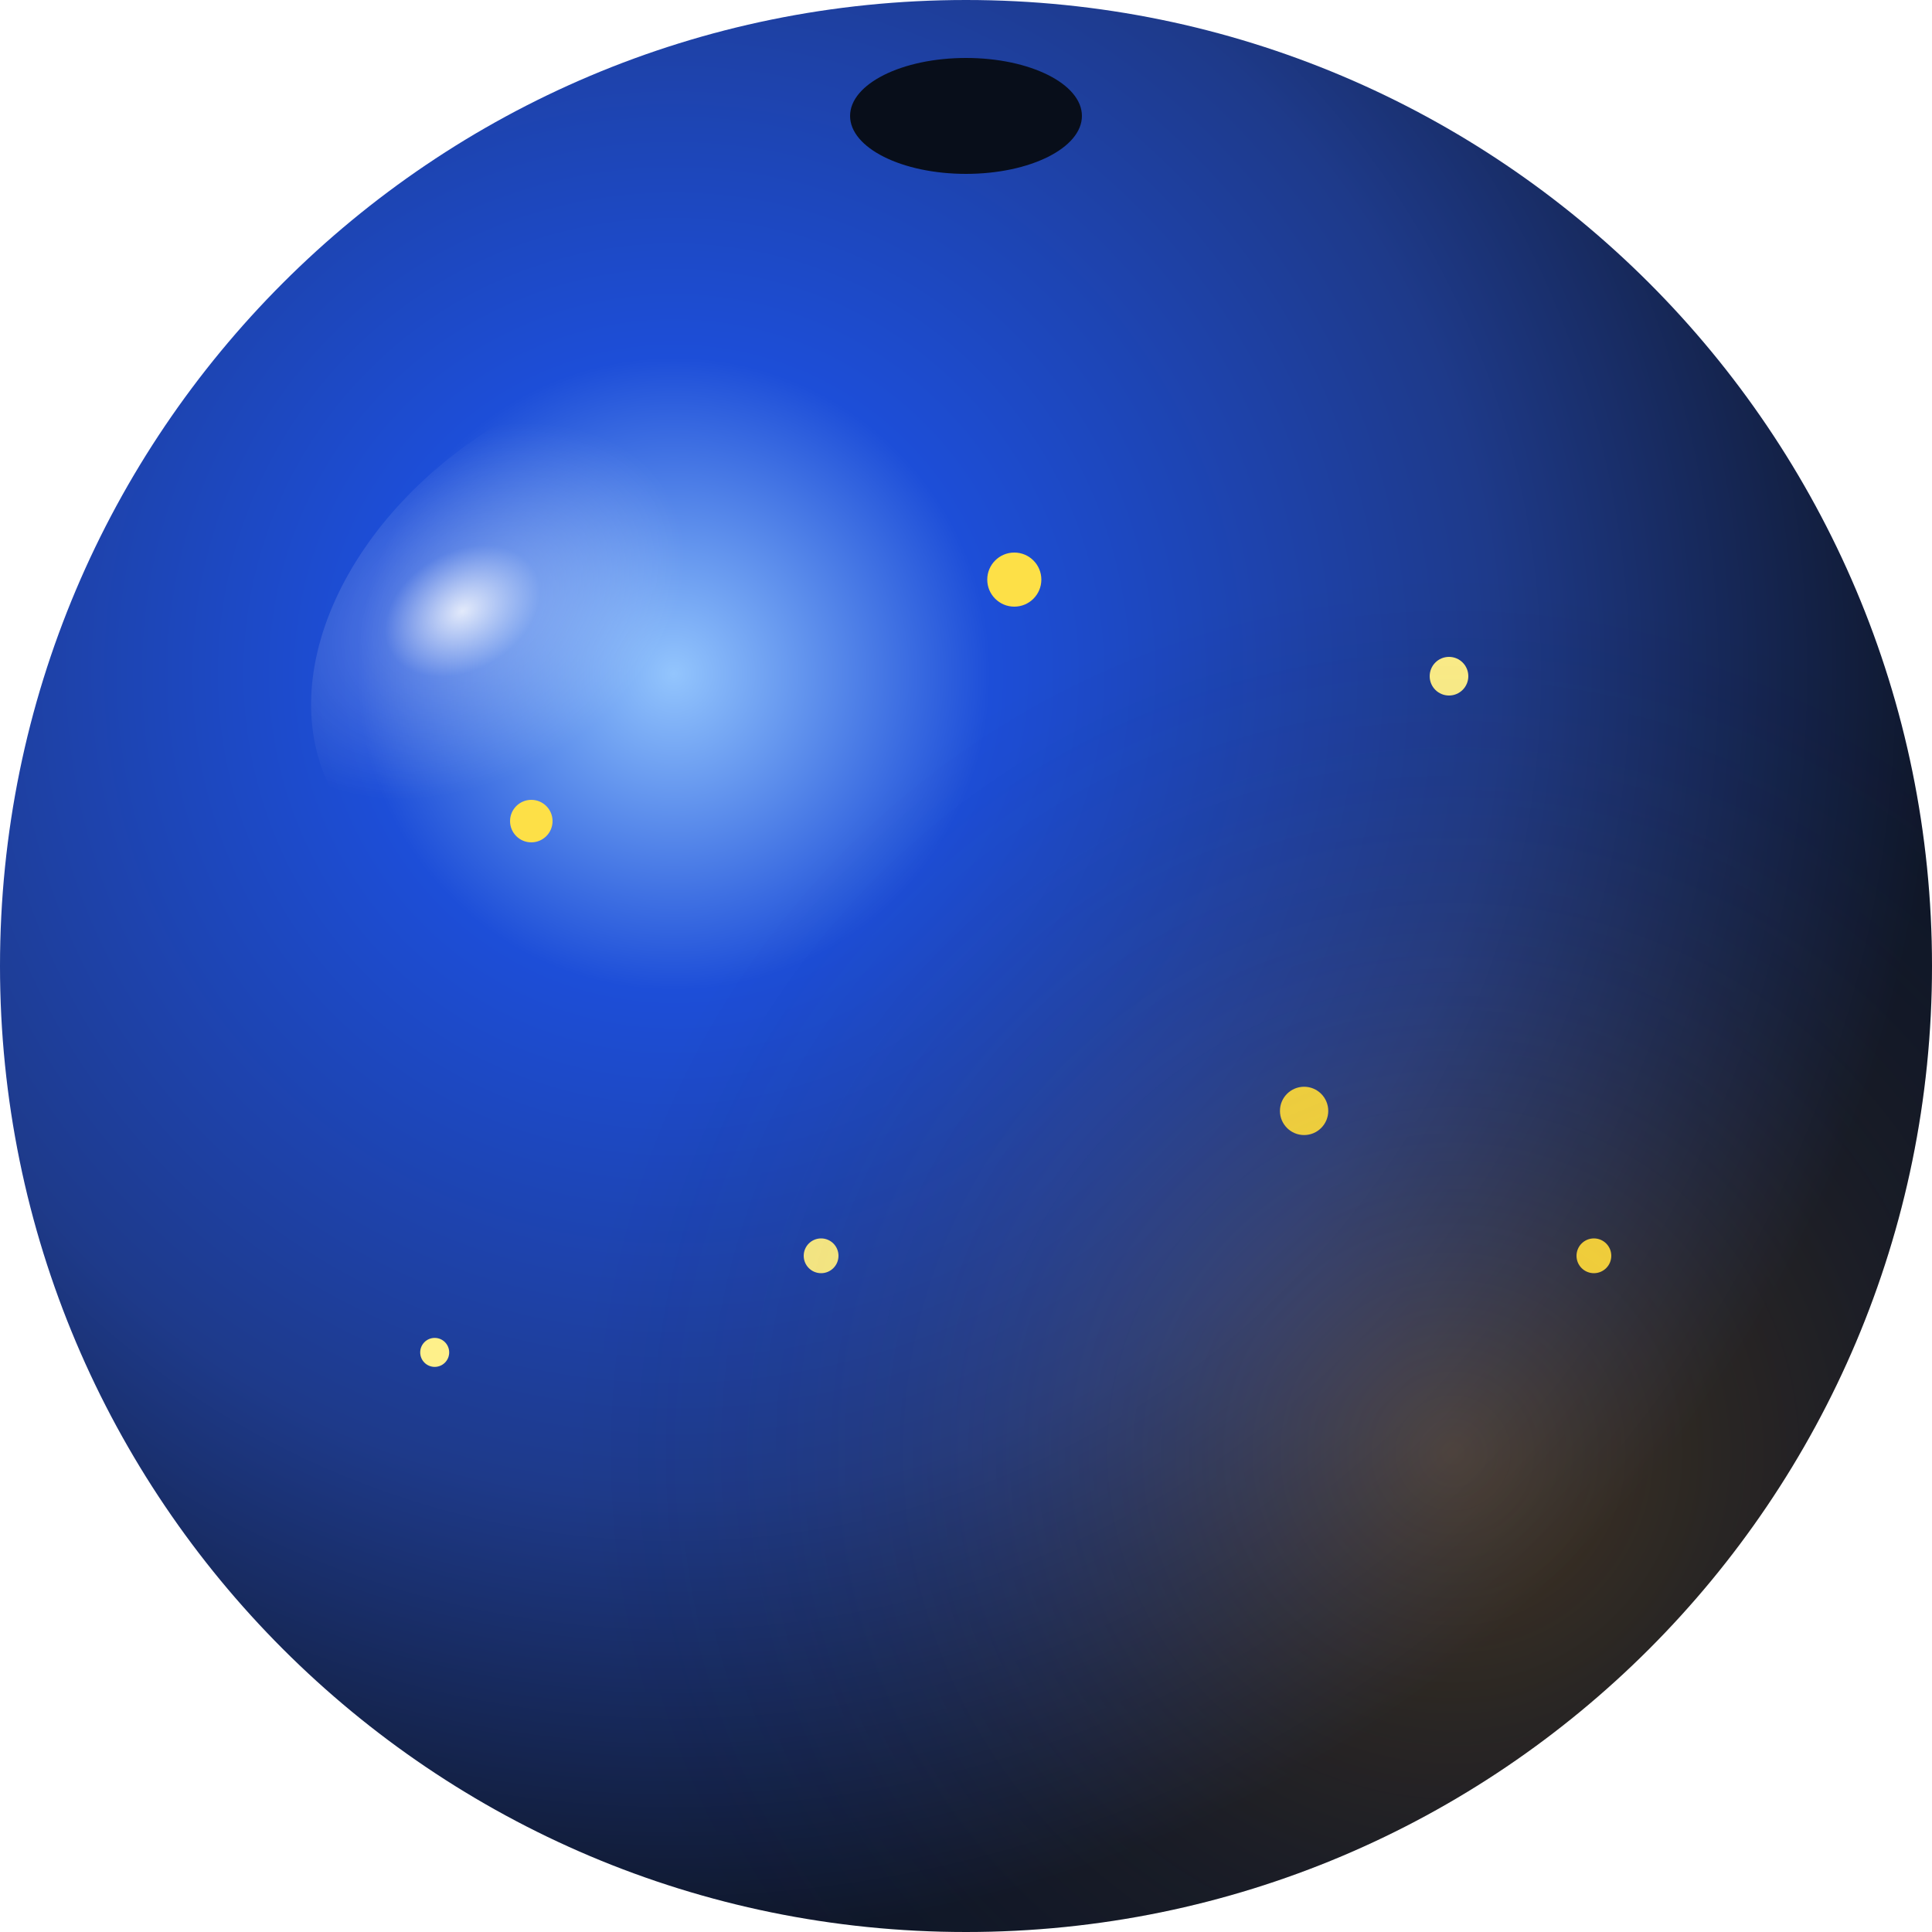
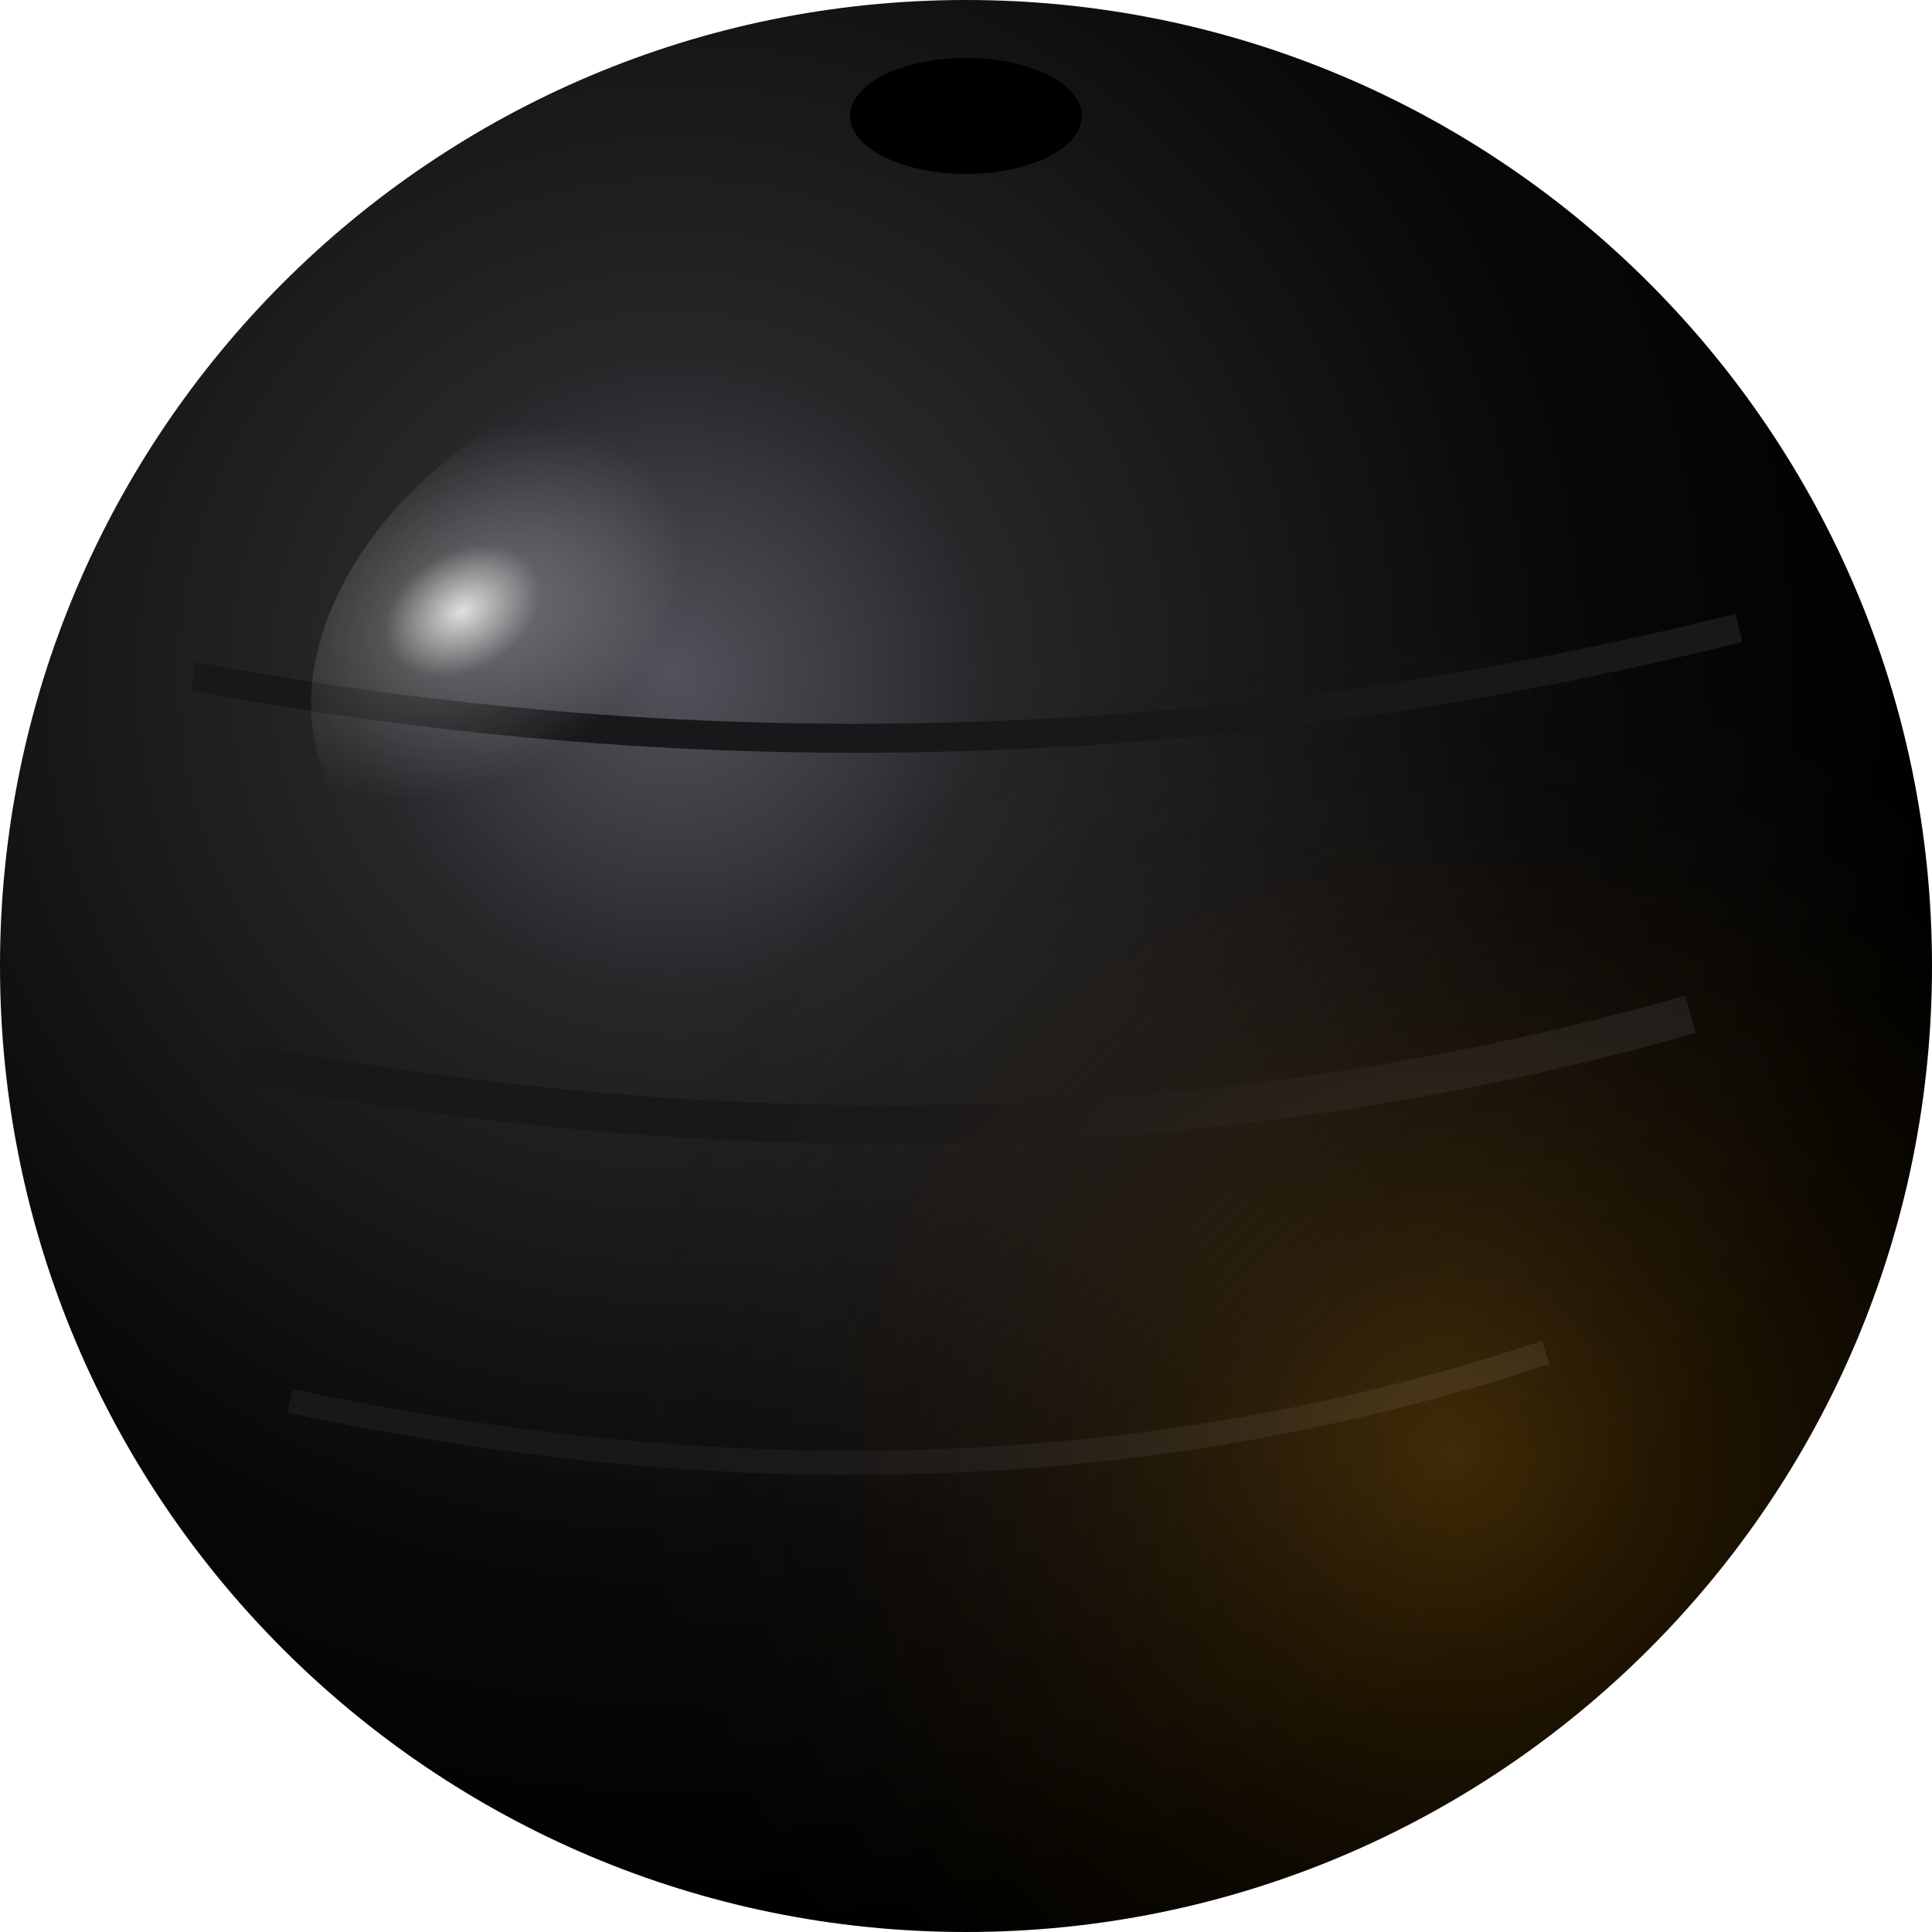
<svg xmlns="http://www.w3.org/2000/svg" viewBox="0 0 200 200" width="200" height="200">
  <defs>
    <radialGradient id="specularGlow" cx="30%" cy="30%" r="35%">
      <stop offset="0%" stop-color="#ffffff" stop-opacity="0.85" />
      <stop offset="35%" stop-color="#ffffff" stop-opacity="0.2" />
      <stop offset="100%" stop-color="#ffffff" stop-opacity="0" />
    </radialGradient>
    <radialGradient id="bounceGlow" cx="75%" cy="75%" r="45%">
      <stop offset="0%" stop-color="#f59e0b" stop-opacity="0.25" />
      <stop offset="100%" stop-color="#000000" stop-opacity="0" />
    </radialGradient>
    <clipPath id="beadClip">
      <circle cx="100" cy="100" r="100" />
    </clipPath>
  </defs>
  <g clip-path="url(#beadClip)">
    <defs>
-       <radialGradient id="lapisGrad" cx="35%" cy="35%" r="65%">
-         <stop offset="0%" stop-color="#93c5fd" />
-         <stop offset="25%" stop-color="#1d4ed8" />
-         <stop offset="65%" stop-color="#1e3a8a" />
-         <stop offset="100%" stop-color="#0f172a" />
+       <radialGradient id="ebonyGrad" cx="35%" cy="35%" r="65%">
+         <stop offset="0%" stop-color="#52525b" />
+         <stop offset="25%" stop-color="#27272a" />
+         <stop offset="70%" stop-color="#09090b" />
+         <stop offset="100%" stop-color="#000000" />
      </radialGradient>
    </defs>
-     <rect width="200" height="200" fill="url(#lapisGrad)" />
-     <circle cx="55" cy="85" r="2.2" fill="#fde047" />
-     <circle cx="85" cy="130" r="1.8" fill="#fef08a" />
-     <circle cx="135" cy="115" r="2.5" fill="#fde047" />
-     <circle cx="150" cy="70" r="2" fill="#fef08a" />
-     <circle cx="105" cy="60" r="2.8" fill="#fde047" />
-     <circle cx="45" cy="140" r="1.5" fill="#fef08a" />
-     <circle cx="165" cy="130" r="1.8" fill="#fde047" />
+     <rect width="200" height="200" fill="url(#ebonyGrad)" />
+     <path d="M 20 70 Q 100 85 180 65" stroke="#18181b" stroke-width="3" fill="none" />
+     <path d="M 25 110 Q 105 125 175 105" stroke="#18181b" stroke-width="4" fill="none" />
+     <path d="M 30 145 Q 100 160 160 140" stroke="#18181b" stroke-width="2.5" fill="none" />
    <rect width="200" height="200" fill="url(#bounceGlow)" />
    <ellipse cx="65" cy="65" rx="35" ry="25" transform="rotate(-30 65 65)" fill="url(#specularGlow)" />
  </g>
-   <ellipse cx="100" cy="12" rx="12" ry="6" fill="#080e1a" />
+   <ellipse cx="100" cy="12" rx="12" ry="6" fill="#000000" />
</svg>
